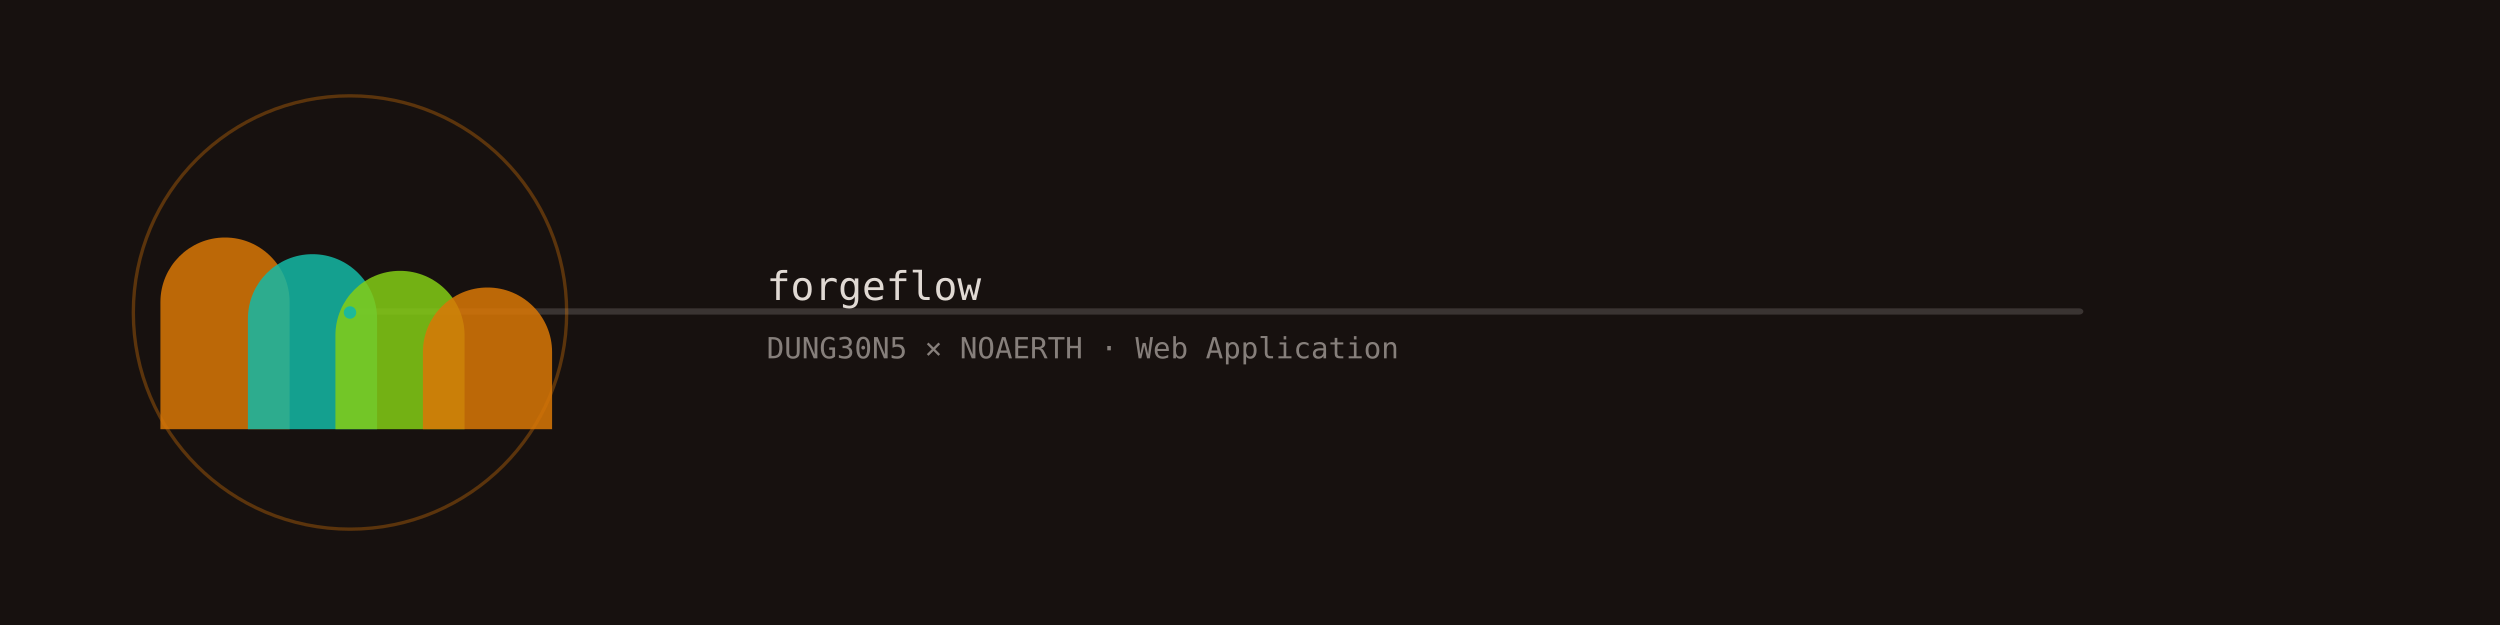
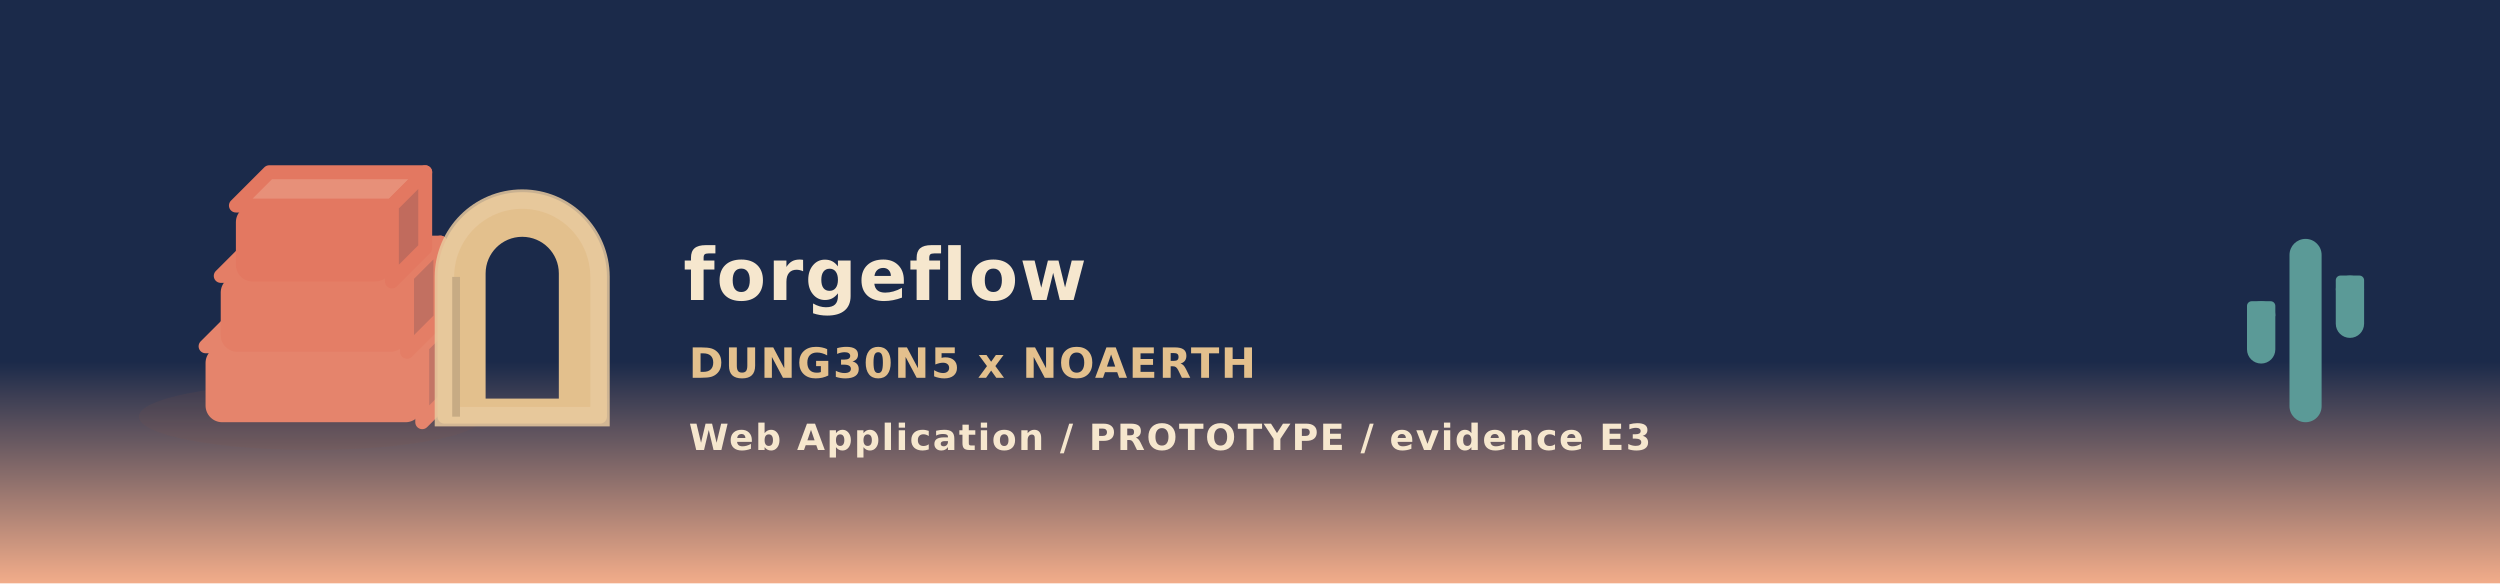
- <svg xmlns="http://www.w3.org/2000/svg" viewBox="0 0 1200 300" width="1200" height="300" role="img" aria-label="forgeflow identity object">
-   <rect width="1200" height="300" fill="#17110f" />
-   <defs>
-     <linearGradient id="gft" x1="0" y1="0" x2="1" y2="1">
-       <stop offset="0%" stop-color="#d97706" />
-       <stop offset="100%" stop-color="#14b8a6" />
-     </linearGradient>
-   </defs>
-   <rect x="168.00" y="148.00" width="832.00" height="3.00" rx="2.00" fill="rgba(246,239,233,0.160)" opacity="1.00" />
-   <path d="M77.00,206.00 L77.00,145.00 A31.00,31.00 0 0 1 139.00,145.00 L139.00,206.00 Z" fill="rgba(217,119,6,0.850)" opacity="1.00" />
-   <path d="M119.00,206.00 L119.00,153.00 A31.00,31.00 0 0 1 181.00,153.00 L181.00,206.00 Z" fill="rgba(20,184,166,0.850)" opacity="1.00" />
-   <path d="M161.00,206.00 L161.00,161.00 A31.00,31.00 0 0 1 223.00,161.00 L223.00,206.00 Z" fill="rgba(132,204,22,0.850)" opacity="1.00" />
-   <path d="M203.00,206.00 L203.00,169.00 A31.00,31.00 0 0 1 265.00,169.00 L265.00,206.00 Z" fill="rgba(217,119,6,0.850)" opacity="1.00" />
+ <svg xmlns="http://www.w3.org/2000/svg" width="900" height="210" viewBox="0 0 900 210" role="img" aria-label="forgeflow - identity object">
+   <linearGradient id="skyf" x1="0" y1="0" x2="0" y2="1">
+     <stop offset="0" stop-color="#1b2a4a" />
+     <stop offset="0.62" stop-color="#1b2a4a" />
+     <stop offset="1" stop-color="#f3ad8a" />
+   </linearGradient>
+   <rect width="900" height="210" fill="url(#skyf)" />
+   <rect x="0" y="352" width="900" height="-142" fill="#e3c08d" />
+   <rect x="0" y="352" width="900" height="3" fill="#e6c596" />
+   <ellipse cx="112" cy="150" rx="62" ry="12" fill="rgba(138,90,68,0.11)" />
  <g>
-     <circle cx="168.00" cy="150.00" r="104.00" fill="none" stroke="rgba(217,119,6,0.350)" stroke-width="1.60" opacity="1.00" />
-     <animate attributeName="opacity" values="0.25;1.0;0.25" dur="15.7s" begin="0s" repeatCount="indefinite" />
+     <path d="M74,124.67 L152,124.67 L164,112.67 L86,112.67 Z" fill="#e99a82" stroke="#e5846c" stroke-width="5" stroke-linejoin="round" />
+     <path d="M152,124.67 L164,112.67 L164,140 L152,152 Z" fill="#c37566" stroke="#e5846c" stroke-width="5" stroke-linejoin="round" />
+     <rect x="74" y="124.67" width="78" height="27.33" rx="6" fill="#e5846c" />
+     <path d="M79.46,99.33 L146.54,99.33 L158.54,87.33 L91.46,87.33 Z" fill="#e8957d" stroke="#e47e66" stroke-width="5" stroke-linejoin="round" />
+     <path d="M146.54,99.33 L158.54,87.33 L158.54,114.67 L146.54,126.67 Z" fill="#c27061" stroke="#e47e66" stroke-width="5" stroke-linejoin="round" />
+     <rect x="79.46" y="99.33" width="67.08" height="27.33" rx="6" fill="#e47e66" />
+     <path d="M84.92,74 L141.08,74 L153.08,62 L96.92,62 Z" fill="#e79079" stroke="#e37861" stroke-width="5" stroke-linejoin="round" />
+     <path d="M141.08,74 L153.08,62 L153.08,89.33 L141.08,101.33 Z" fill="#c16b5d" stroke="#e37861" stroke-width="5" stroke-linejoin="round" />
+     <rect x="84.92" y="74" width="56.16" height="27.33" rx="6" fill="#e37861" />
+     <animate attributeName="opacity" values="0.72;1;0.72" dur="6s" begin="0s" repeatCount="indefinite" />
  </g>
-   <circle cx="168" cy="150" r="3" fill="rgba(20,184,166,0.900)">
-     <animate attributeName="opacity" values="0.35;0.95;0.35" dur="15.7s" begin="0s" repeatCount="indefinite" />
-   </circle>
-   <text x="368" y="144" font-family="ui-monospace,Menlo,monospace" font-size="19" fill="rgba(246,239,233,0.900)">forgeflow</text>
-   <text x="368" y="172" font-family="ui-monospace,Menlo,monospace" font-size="14" fill="rgba(246,239,233,0.500)">DUNG30N5 × NOAERTH · Web Application</text>
+   <path d="M160,150 L160,99.68 A28,28 0 0 1 216,99.68 L216,150 Z M172.32,146 L172.32,98.43 A15.68,15.68 0 0 1 203.68,98.43 L203.68,146 Z" fill="#e3c08d" fill-rule="evenodd" stroke="#e3c08d" stroke-width="5" stroke-linejoin="round" />
+   <path d="M160,150 L160,99.68 A28,28 0 0 1 216,99.68 L216,150 Z" fill="none" stroke="#e8c99d" stroke-width="7" stroke-linecap="round" opacity="0.85" />
+   <rect x="162.8" y="99.68" width="2.8" height="50.32" fill="#c7ab84" />
+   <text x="246" y="108" font-family="Verdana,DejaVu Sans,sans-serif" font-size="26" font-weight="700" letter-spacing="0.6" fill="#f6e7ce" text-anchor="start">forgeflow</text>
+   <text x="248" y="136" font-family="Verdana,DejaVu Sans,sans-serif" font-size="15" font-weight="700" letter-spacing="0.6" fill="#e3c08d" text-anchor="start">DUNG30N5 x NOAERTH</text>
+   <text x="248" y="162" font-family="Verdana,DejaVu Sans,sans-serif" font-size="13" font-weight="700" letter-spacing="0.6" fill="#f6e7ce" text-anchor="start">Web Application  /  PROTOTYPE  /  evidence E3</text>
+   <rect x="824.22" y="86" width="11.56" height="66" rx="5.78" fill="#5b9a97" />
+   <rect x="808.92" y="108.44" width="10.2" height="22.44" rx="5.1" fill="#5b9a97" />
+   <rect x="808.92" y="108.44" width="10.2" height="6.6" rx="1.7" fill="#5b9a97" />
+   <rect x="840.88" y="99.2" width="10.2" height="22.44" rx="5.1" fill="#5b9a97" />
+   <rect x="840.88" y="99.2" width="10.2" height="6.6" rx="1.7" fill="#5b9a97" />
</svg>
